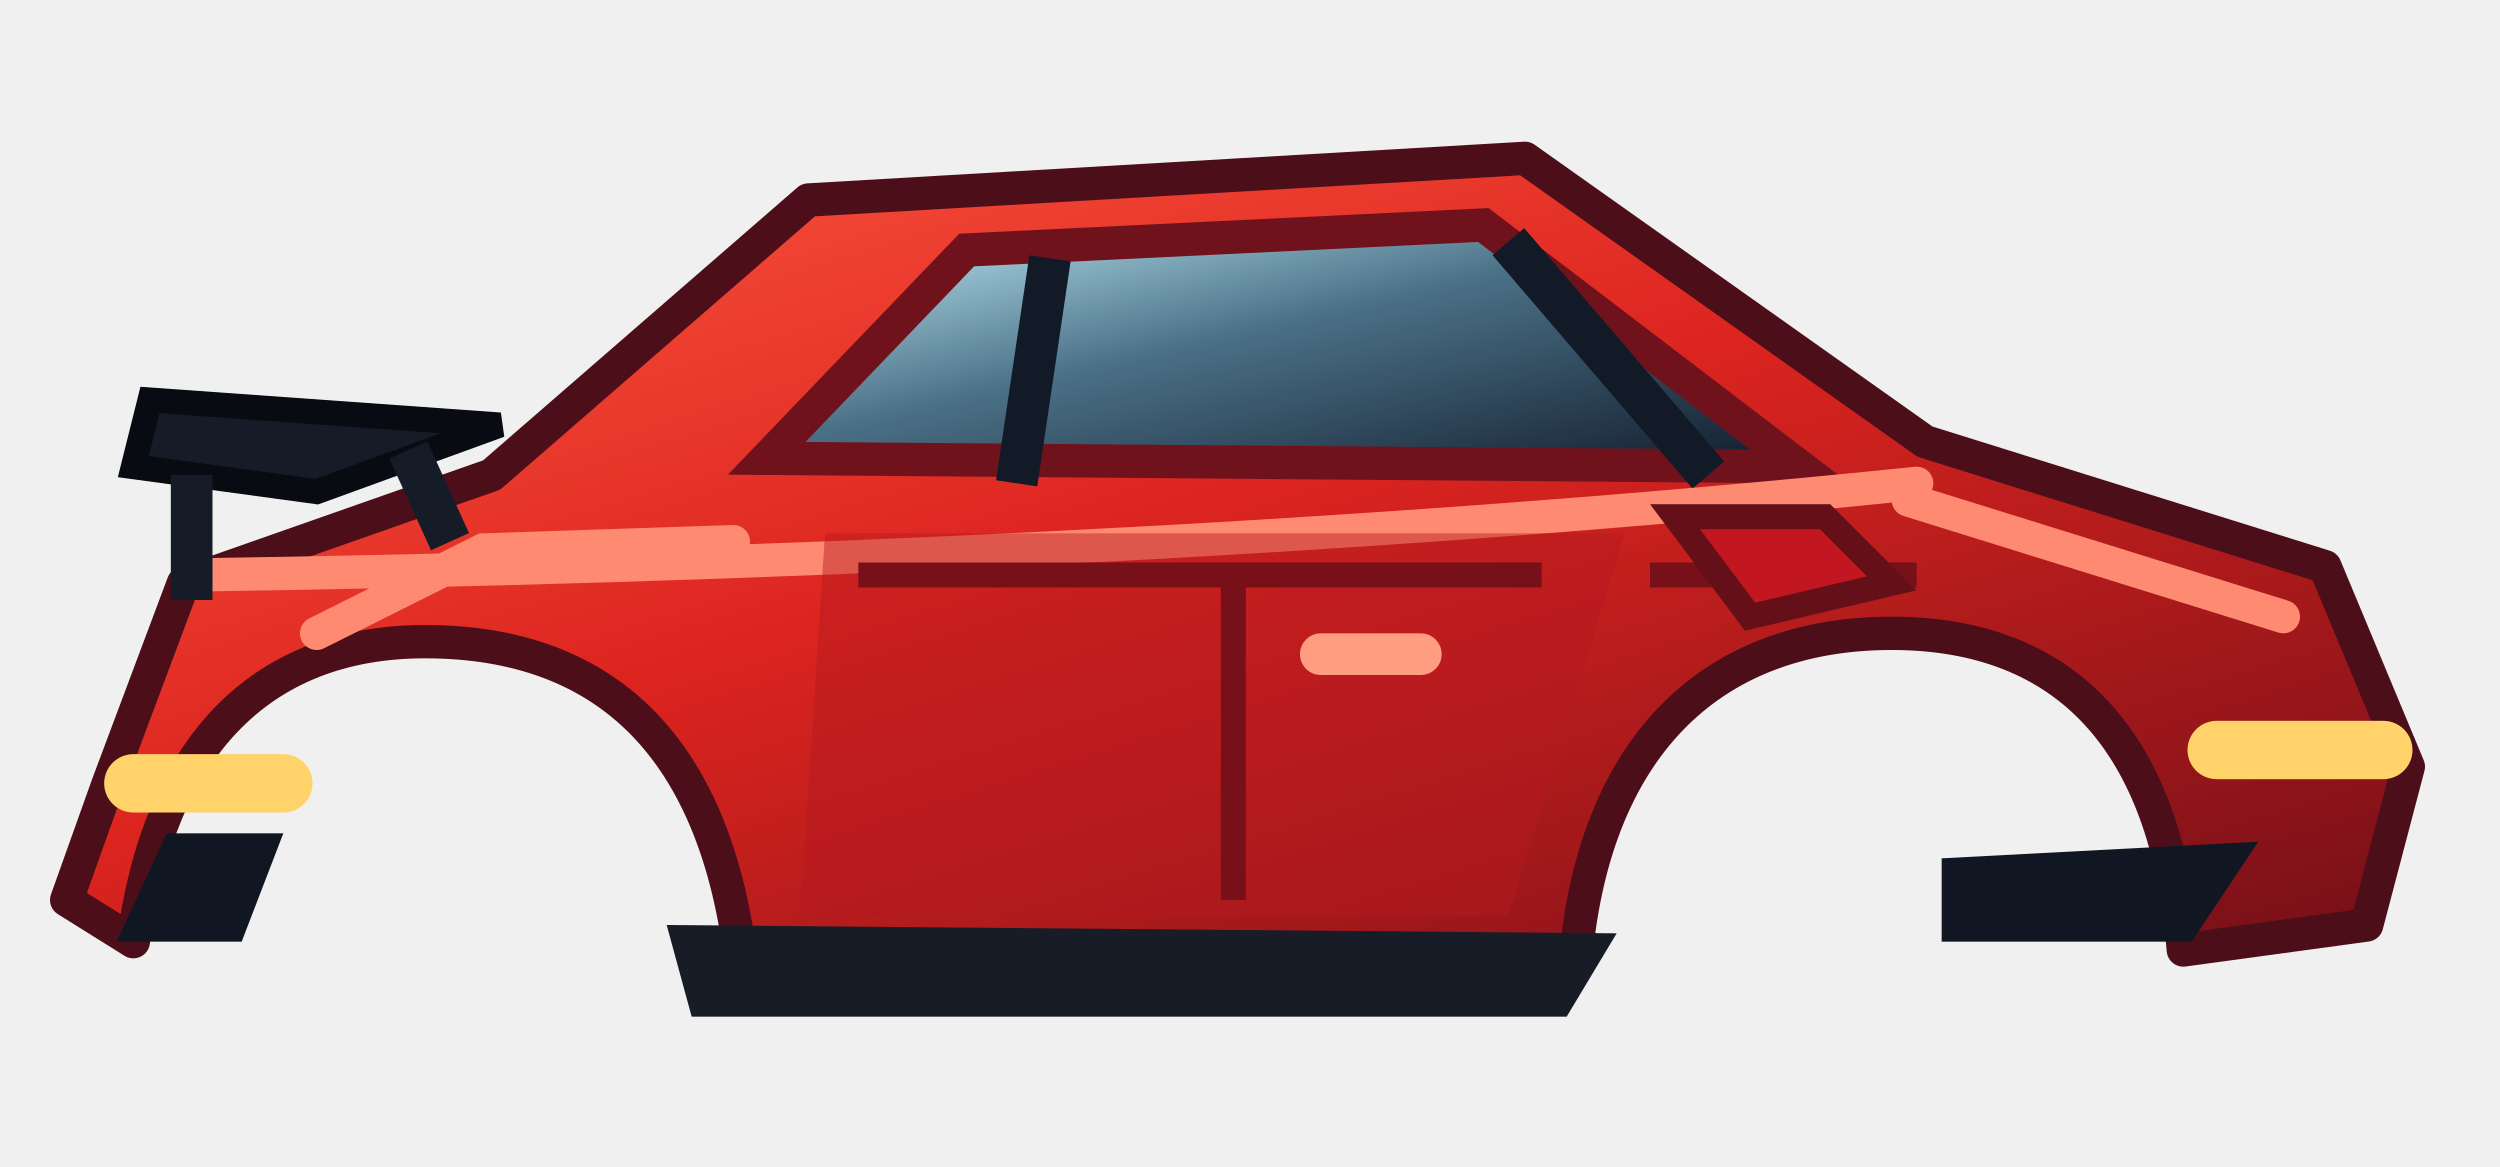
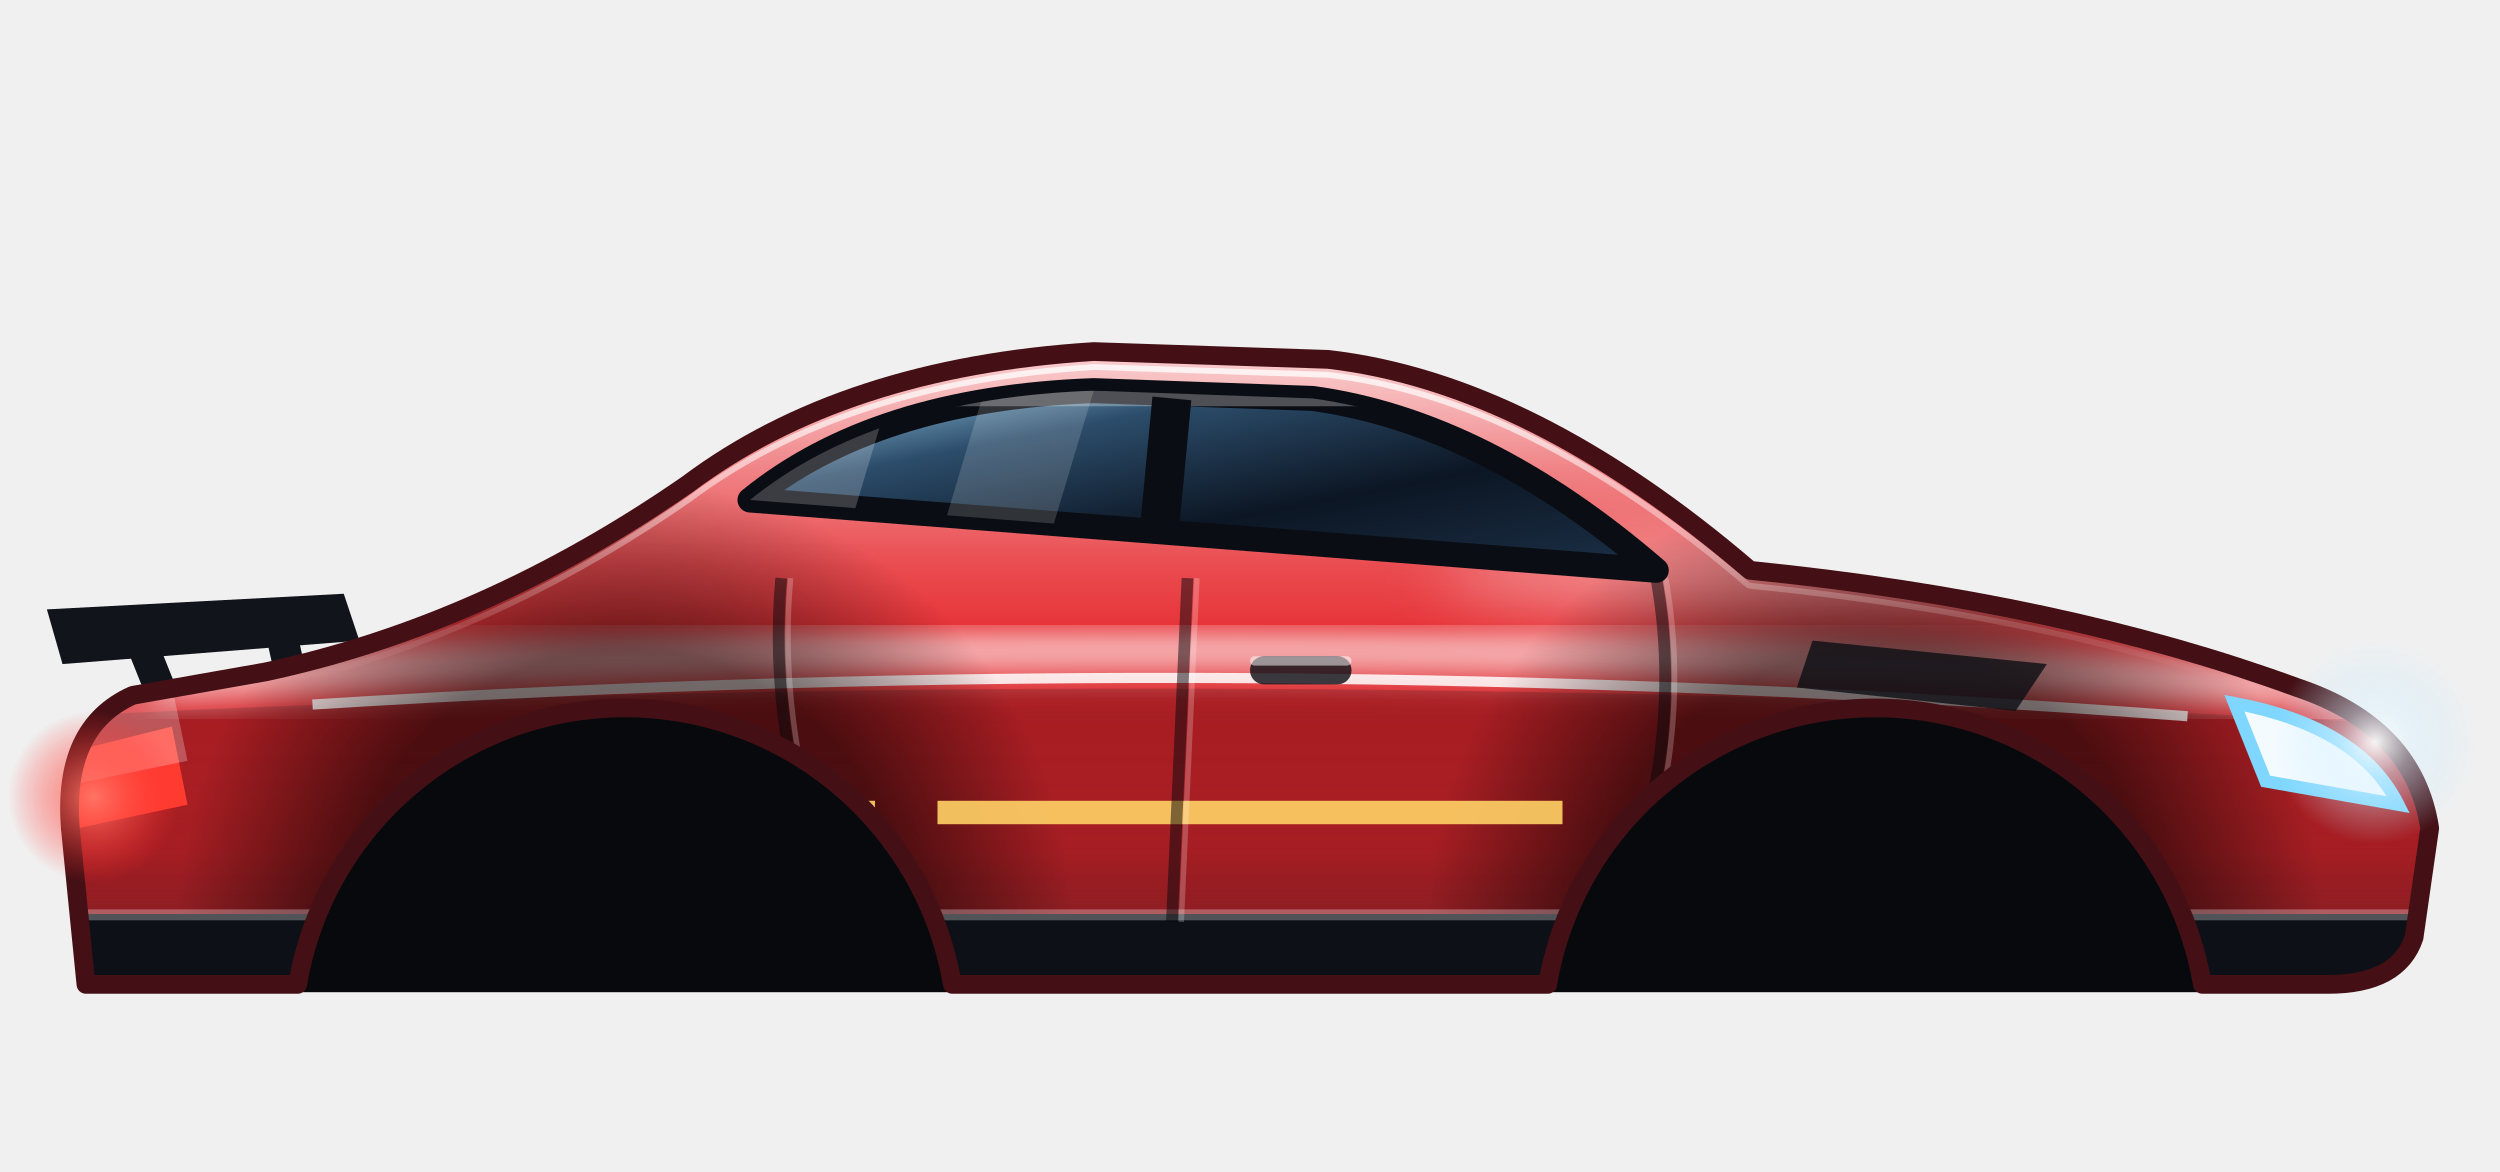
- <svg xmlns="http://www.w3.org/2000/svg" viewBox="0 0 300 140">
+ <svg xmlns="http://www.w3.org/2000/svg" viewBox="0 0 320 150">
  <defs>
-     <linearGradient id="paint" x1="0" y1="0" x2="0.9" y2="1">
-       <stop offset="0" stop-color="#ff5b43" />
-       <stop offset="0.48" stop-color="#dc241f" />
-       <stop offset="1" stop-color="#7b1018" />
+     <linearGradient id="paint" x1="0" y1="42.0" x2="0" y2="126" gradientUnits="userSpaceOnUse">
+       <stop offset="0" stop-color="#f39da0" />
+       <stop offset=".22" stop-color="#e9494d" />
+       <stop offset=".5" stop-color="#e5262b" />
+       <stop offset=".8" stop-color="#af1f24" />
+       <stop offset="1" stop-color="#75161c" />
+     </linearGradient>
+     <linearGradient id="sky" x1="0" y1="42.0" x2="0" y2="85.68" gradientUnits="userSpaceOnUse">
+       <stop offset="0" stop-color="#fff" stop-opacity=".62" />
+       <stop offset=".7" stop-color="#fff" stop-opacity=".1" />
+       <stop offset="1" stop-color="#fff" stop-opacity="0" />
+     </linearGradient>
+     <linearGradient id="floor" x1="0" y1="91.68" x2="0" y2="126" gradientUnits="userSpaceOnUse">
+       <stop offset="0" stop-color="#05070c" stop-opacity=".22" />
+       <stop offset=".5" stop-color="#05070c" stop-opacity=".06" />
+       <stop offset="1" stop-color="#ed676b" stop-opacity=".22" />
    </linearGradient>
    <linearGradient id="glass" x1="0" y1="0" x2="1" y2="1">
-       <stop stop-color="#c7f5ff" />
-       <stop offset="0.45" stop-color="#4b7187" />
-       <stop offset="1" stop-color="#111a2a" />
+       <stop offset="0" stop-color="#9fd4f2" />
+       <stop offset=".28" stop-color="#2c4d6b" />
+       <stop offset=".62" stop-color="#0c1624" />
+       <stop offset="1" stop-color="#1c3148" />
    </linearGradient>
+     <linearGradient id="rim" x1="0" y1="36.0" x2="0" y2="85.68" gradientUnits="userSpaceOnUse">
+       <stop offset="0" stop-color="#fff" stop-opacity=".95" />
+       <stop offset="1" stop-color="#fff" stop-opacity="0" />
+     </linearGradient>
+     <radialGradient id="ao">
+       <stop offset=".62" stop-color="#000" stop-opacity=".55" />
+       <stop offset="1" stop-color="#000" stop-opacity="0" />
+     </radialGradient>
+     <radialGradient id="glow">
+       <stop offset="0" stop-color="#fff" stop-opacity=".95" />
+       <stop offset=".35" stop-color="#dff4ff" stop-opacity=".55" />
+       <stop offset="1" stop-color="#bfe8ff" stop-opacity="0" />
+     </radialGradient>
+     <radialGradient id="red">
+       <stop offset="0" stop-color="#ff7a6a" stop-opacity=".9" />
+       <stop offset="1" stop-color="#ff2a2a" stop-opacity="0" />
+     </radialGradient>
+     <filter id="soft" x="-20%" y="-60%" width="140%" height="220%">
+       <feGaussianBlur stdDeviation="2.2" />
+     </filter>
+     <filter id="softer" x="-20%" y="-80%" width="140%" height="260%">
+       <feGaussianBlur stdDeviation="4" />
+     </filter>
+     <clipPath id="body">
+       <path d="M 11.0 126 L 9 106 Q 8 93 17 89 L 34 86 Q 62 80 88 62 Q 108 47 140 45 L 170 46 Q 196 49 224 73 Q 264 77 294 88 Q 309 93 311 106 L 309 120 Q 307 126 298 126 L 281.9 126 A 42.5 42.5 0 0 0 198.1 126 L 121.9 126 A 42.5 42.5 0 0 0 38.1 126 Z" />
+     </clipPath>
+     <clipPath id="win">
+       <path d="M 96 64 Q 112 51 140 50 L 168 51 Q 190 54 212 73 Z" />
+     </clipPath>
+     <clipPath id="well">
+       <rect x="0" y="0" width="340" height="127" />
+     </clipPath>
  </defs>
-   <g>
-     <path d="M13 94 22 70l37-13 38-33 86-5 48 34 48 15 10 24-5 19-22 3c-2-25-14-38-35-38-22 0-36 14-38 40H89c-3-26-16-39-38-39-20 0-32 13-35 36l-8-5z" fill="url(#paint)" stroke="#4c0e18" stroke-width="4" stroke-linejoin="round" />
-     <path d="m92 55 24-25 62-3 38 29z" fill="url(#glass)" stroke="#70121c" stroke-width="4" />
-     <path d="m126 31-4 27M181 29l24 28" stroke="#121a27" stroke-width="5" />
-     <path d="M23 69c67-1 139-4 207-11M88 65l-30 1-20 10M229 60l45 14" fill="none" stroke="#ff8a72" stroke-width="4" stroke-linecap="round" />
-     <path d="M99 64h96l-14 46H96z" fill="#b31920" opacity=".45" />
-     <path d="M103 69h82M198 69h32" stroke="#781019" stroke-width="3" />
-     <path d="M148 69v39" stroke="#781019" stroke-width="3" />
-     <rect x="156" y="76" width="17" height="5" rx="2.5" fill="#ff9d80" />
-     <path d="m38 59-22-3 2-8 42 3z" fill="#151b27" stroke="#080b11" stroke-width="3" />
-     <path d="M23 57v15M49 54l5 11" stroke="#151b27" stroke-width="5" />
-     <path d="M16 94h18M266 90h20" stroke="#ffd36a" stroke-width="7" stroke-linecap="round" />
-     <path d="m80 111 114 1-6 10H83z" fill="#171c27" />
-     <path d="M201 62h18l8 8-17 4z" fill="#c21721" stroke="#651019" stroke-width="3" />
-     <path d="m233 103 38-2-8 12h-30zM20 100h14l-5 13H14z" fill="#111722" />
+   <g clip-path="url(#well)">
+     <circle cx="80.0" cy="119.0" r="42.0" fill="#07090d" />
+     <circle cx="240.0" cy="119.0" r="42.0" fill="#07090d" />
  </g>
+   <path d="M 6 78 L 44 76 L 46 82 L 8 85 Z" fill="#11141b" />
+   <path d="M 18 82 L 22 92 M 36 81 L 38 90" stroke="#11141b" stroke-width="4" />
+   <path d="M 11.0 126 L 9 106 Q 8 93 17 89 L 34 86 Q 62 80 88 62 Q 108 47 140 45 L 170 46 Q 196 49 224 73 Q 264 77 294 88 Q 309 93 311 106 L 309 120 Q 307 126 298 126 L 281.9 126 A 42.5 42.5 0 0 0 198.1 126 L 121.9 126 A 42.5 42.5 0 0 0 38.1 126 Z" fill="url(#paint)" />
+   <g clip-path="url(#body)">
+     <rect x="0" y="32.0" width="340" height="53.68" fill="url(#sky)" />
+     <path d="M -10 92.68 Q 160.0 82.68 340 94.68 L 340 130 L -10 130 Z" fill="url(#floor)" />
+     <path d="M 20 87.18 Q 160.0 78.68 304 88.68" stroke="#fff" stroke-width="5" fill="none" opacity=".75" filter="url(#soft)" />
+     <path d="M 40 90.18 Q 160.0 82.68 280 91.68" stroke="#fff" stroke-width="1.3" fill="none" opacity=".85" />
+     <ellipse cx="230.4" cy="73.68" rx="46" ry="5" fill="#fff" opacity=".4" filter="url(#softer)" />
+     <circle cx="80.0" cy="119.0" r="57.5" fill="url(#ao)" />
+     <circle cx="240.0" cy="119.0" r="57.5" fill="url(#ao)" />
+     <rect x="0" y="117" width="340" height="12" fill="#0d1016" />
+     <rect x="0" y="116.4" width="340" height="1.4" fill="#fff" opacity=".28" />
+     <path d="M 232 82 L 262 85 L 258 91 L 230 88 Z" fill="#0b0e14" opacity=".8" />
+     <path d="M 120 104 L 200 104" stroke="#ffd166" stroke-width="3" opacity=".9" />
+     <path d="M 60 104 L 112 104" stroke="#ffd166" stroke-width="3" opacity=".9" />
+     <path d="M 152 74 L 150 118 M 100 74 Q 98 96 108 120 M 212 74 Q 216 96 206 120" stroke="#05070c" stroke-width="1.5" fill="none" opacity=".5" />
+     <path d="M 152 74 L 150 118 M 100 74 Q 98 96 108 120 M 212 74 Q 216 96 206 120" stroke="#fff" stroke-width=".7" fill="none" opacity=".22" transform="translate(1.2 0)" />
+     <rect x="160" y="84" width="13" height="3.6" rx="1.8" fill="#0a0d13" opacity=".8" />
+     <rect x="160" y="84" width="13" height="1.2" rx=".6" fill="#fff" opacity=".5" />
+     <path d="M 10 96 L 22 93 L 24 103 L 10 106 Z" fill="#ff3b30" />
+     <path d="M 10 96 L 22 93 L 24 103 L 10 106 Z" fill="#fff" opacity=".25" transform="translate(0 -1.5) scale(1 .96)" />
+     <path d="M 286 90 Q 302 93 307 103 L 290 100 Z" fill="#f4fbff" />
+     <path d="M 286 90 Q 302 93 307 103 L 290 100 Z" fill="none" stroke="#7fd7ff" stroke-width="1.6" />
+   </g>
+   <path d="M 96 64 Q 112 51 140 50 L 168 51 Q 190 54 212 73 Z" fill="url(#glass)" stroke="#0a0d13" stroke-width="3.2" stroke-linejoin="round" />
+   <g clip-path="url(#win)">
+     <path d="M 60 30 L 120 30 L 96 110 L 36 110 Z" fill="#fff" opacity=".2" />
+     <path d="M 132 30 L 146 30 L 122 110 L 108 110 Z" fill="#fff" opacity=".16" />
+     <path d="M 0 51.0 L 320 51.0" stroke="#fff" stroke-width="2" opacity=".28" />
+     <path d="M 150 51 L 148 72" stroke="#0a0d13" stroke-width="5" />
+   </g>
+   <path d="M 11.0 126 L 9 106 Q 8 93 17 89 L 34 86 Q 62 80 88 62 Q 108 47 140 45 L 170 46 Q 196 49 224 73 Q 264 77 294 88 Q 309 93 311 106 L 309 120 Q 307 126 298 126 L 281.9 126 A 42.5 42.5 0 0 0 198.1 126 L 121.9 126 A 42.5 42.5 0 0 0 38.1 126 Z" fill="none" stroke="#441015" stroke-width="2.4" stroke-linejoin="round" />
+   <path d="M 11.0 126 L 9 106 Q 8 93 17 89 L 34 86 Q 62 80 88 62 Q 108 47 140 45 L 170 46 Q 196 49 224 73 Q 264 77 294 88 Q 309 93 311 106 L 309 120 Q 307 126 298 126 L 281.9 126 A 42.5 42.5 0 0 0 198.1 126 L 121.9 126 A 42.5 42.5 0 0 0 38.1 126 Z" fill="none" stroke="url(#rim)" stroke-width="1.5" stroke-linejoin="round" transform="translate(0 1.6)" clip-path="url(#body)" />
+   <circle cx="304.0" cy="95.0" r="13" fill="url(#glow)" />
+   <circle cx="12.0" cy="102.0" r="11" fill="url(#red)" />
</svg>
